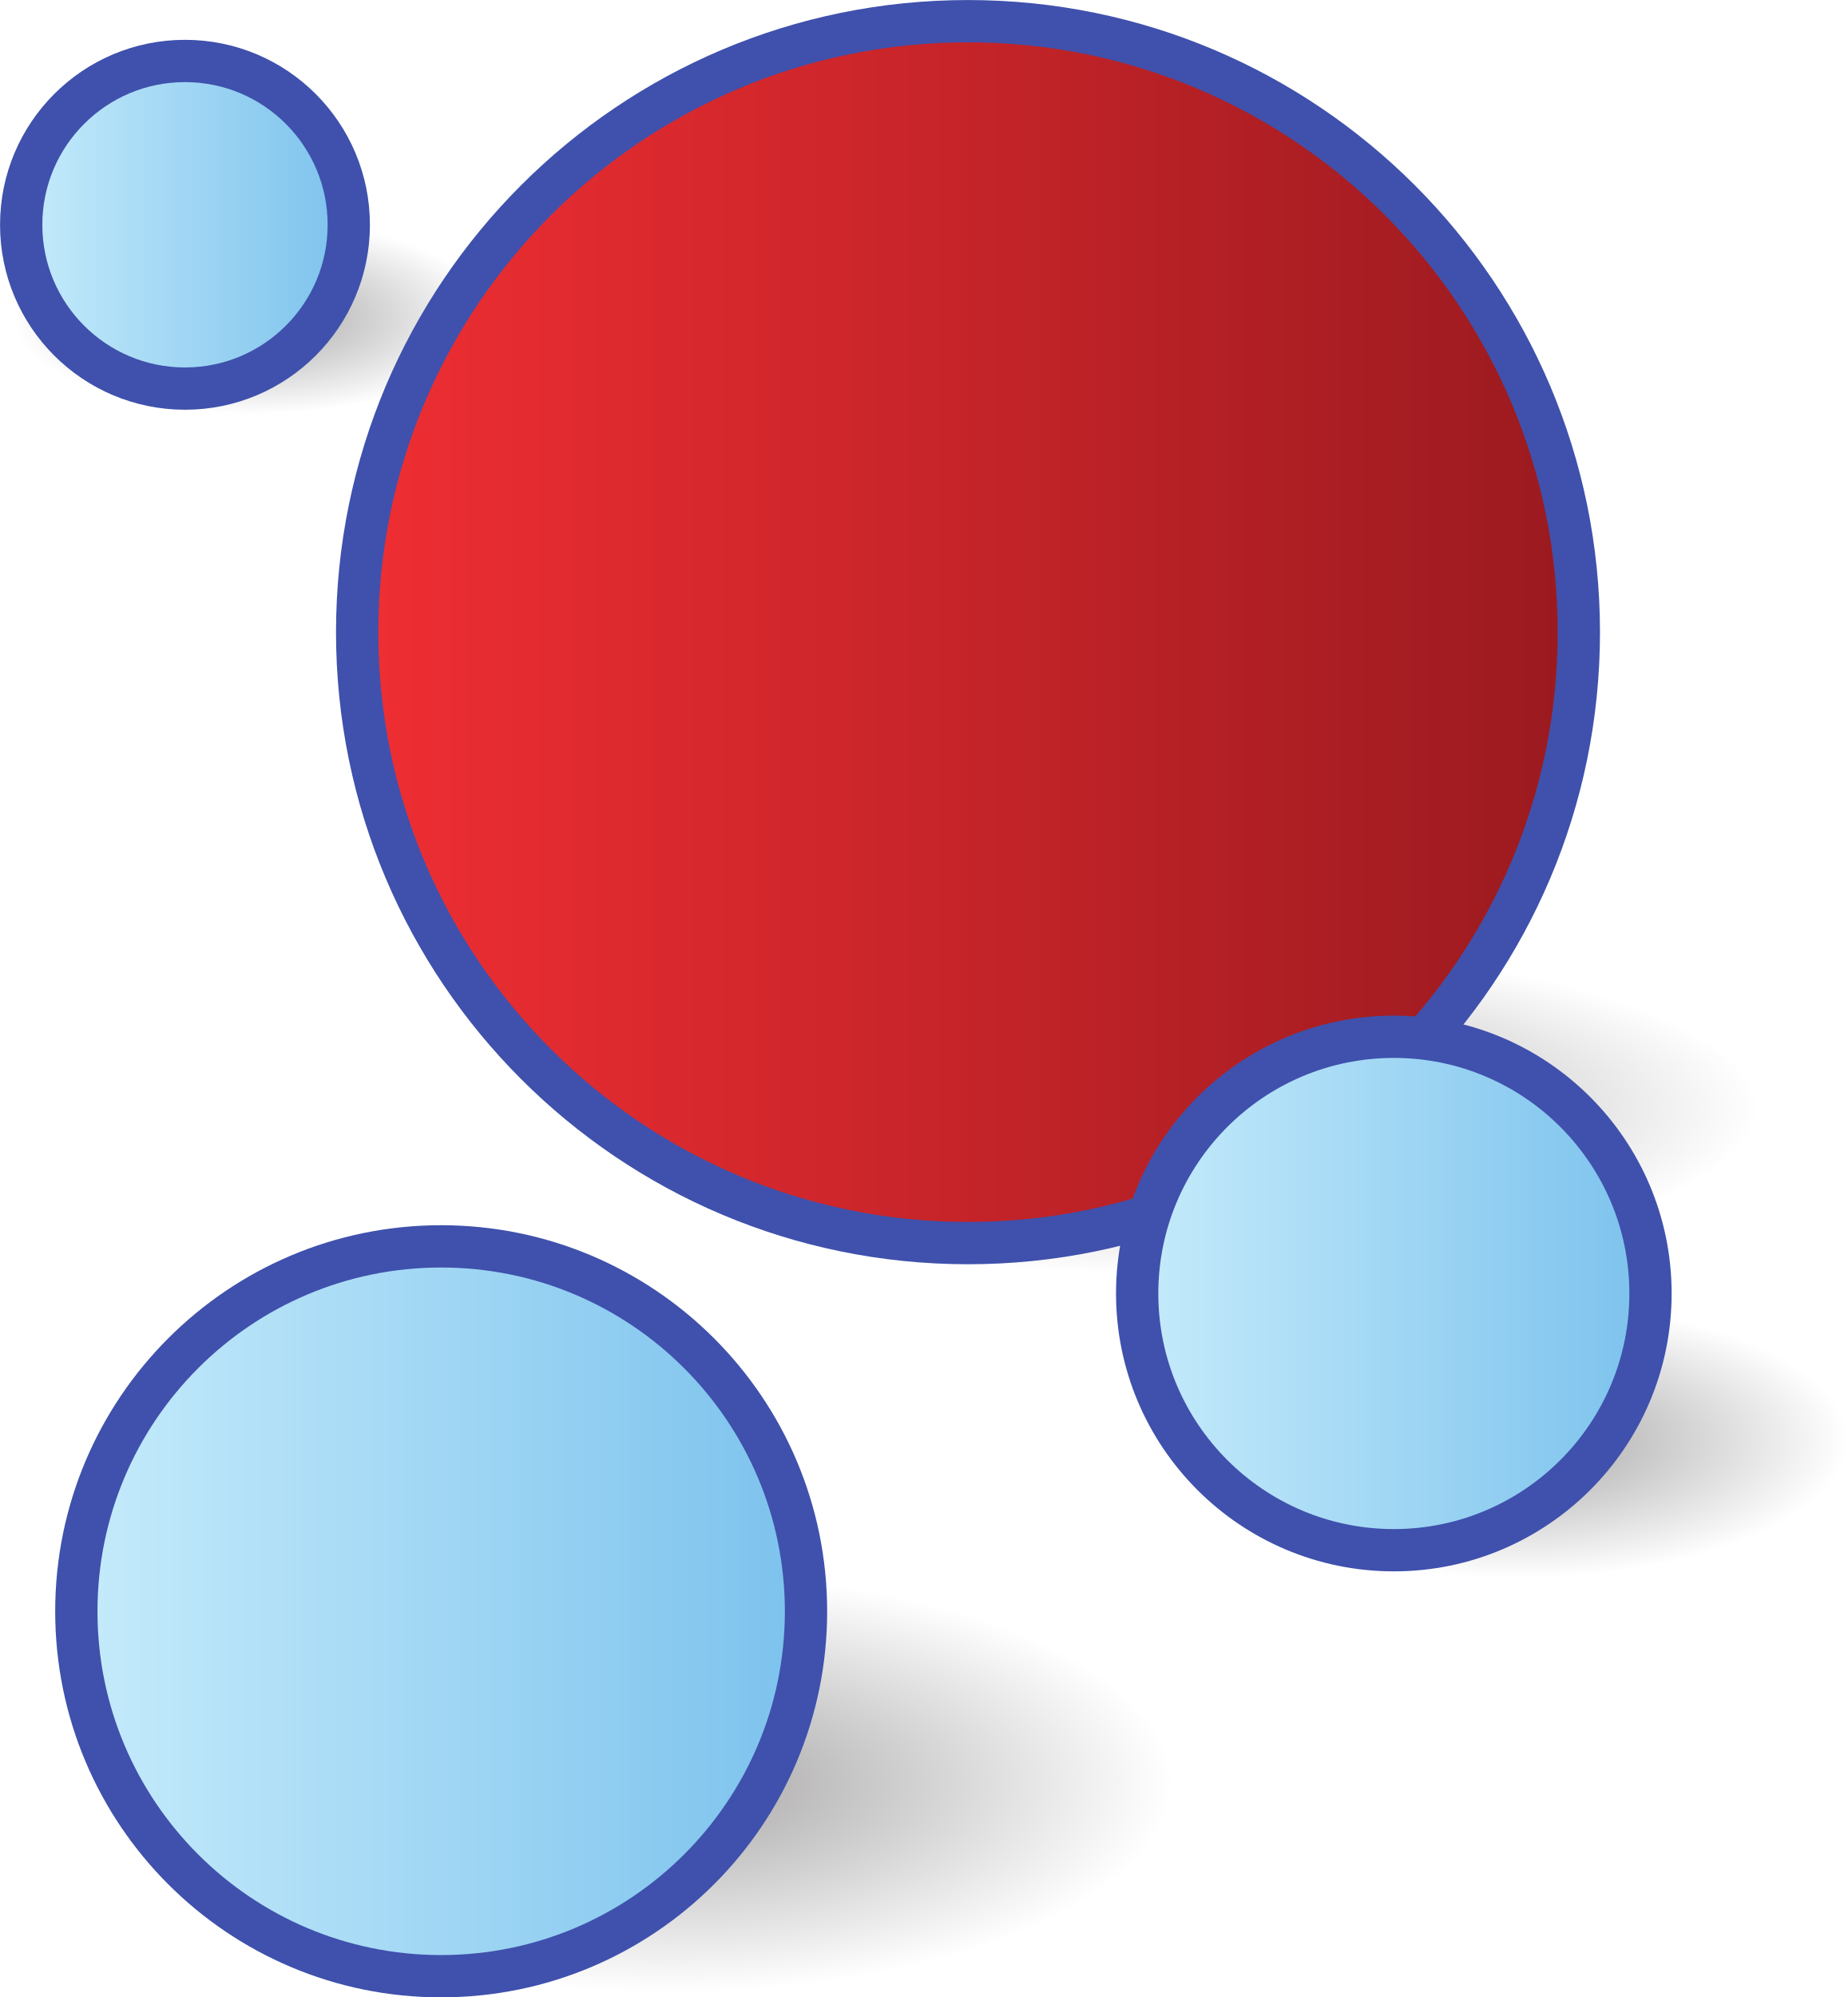
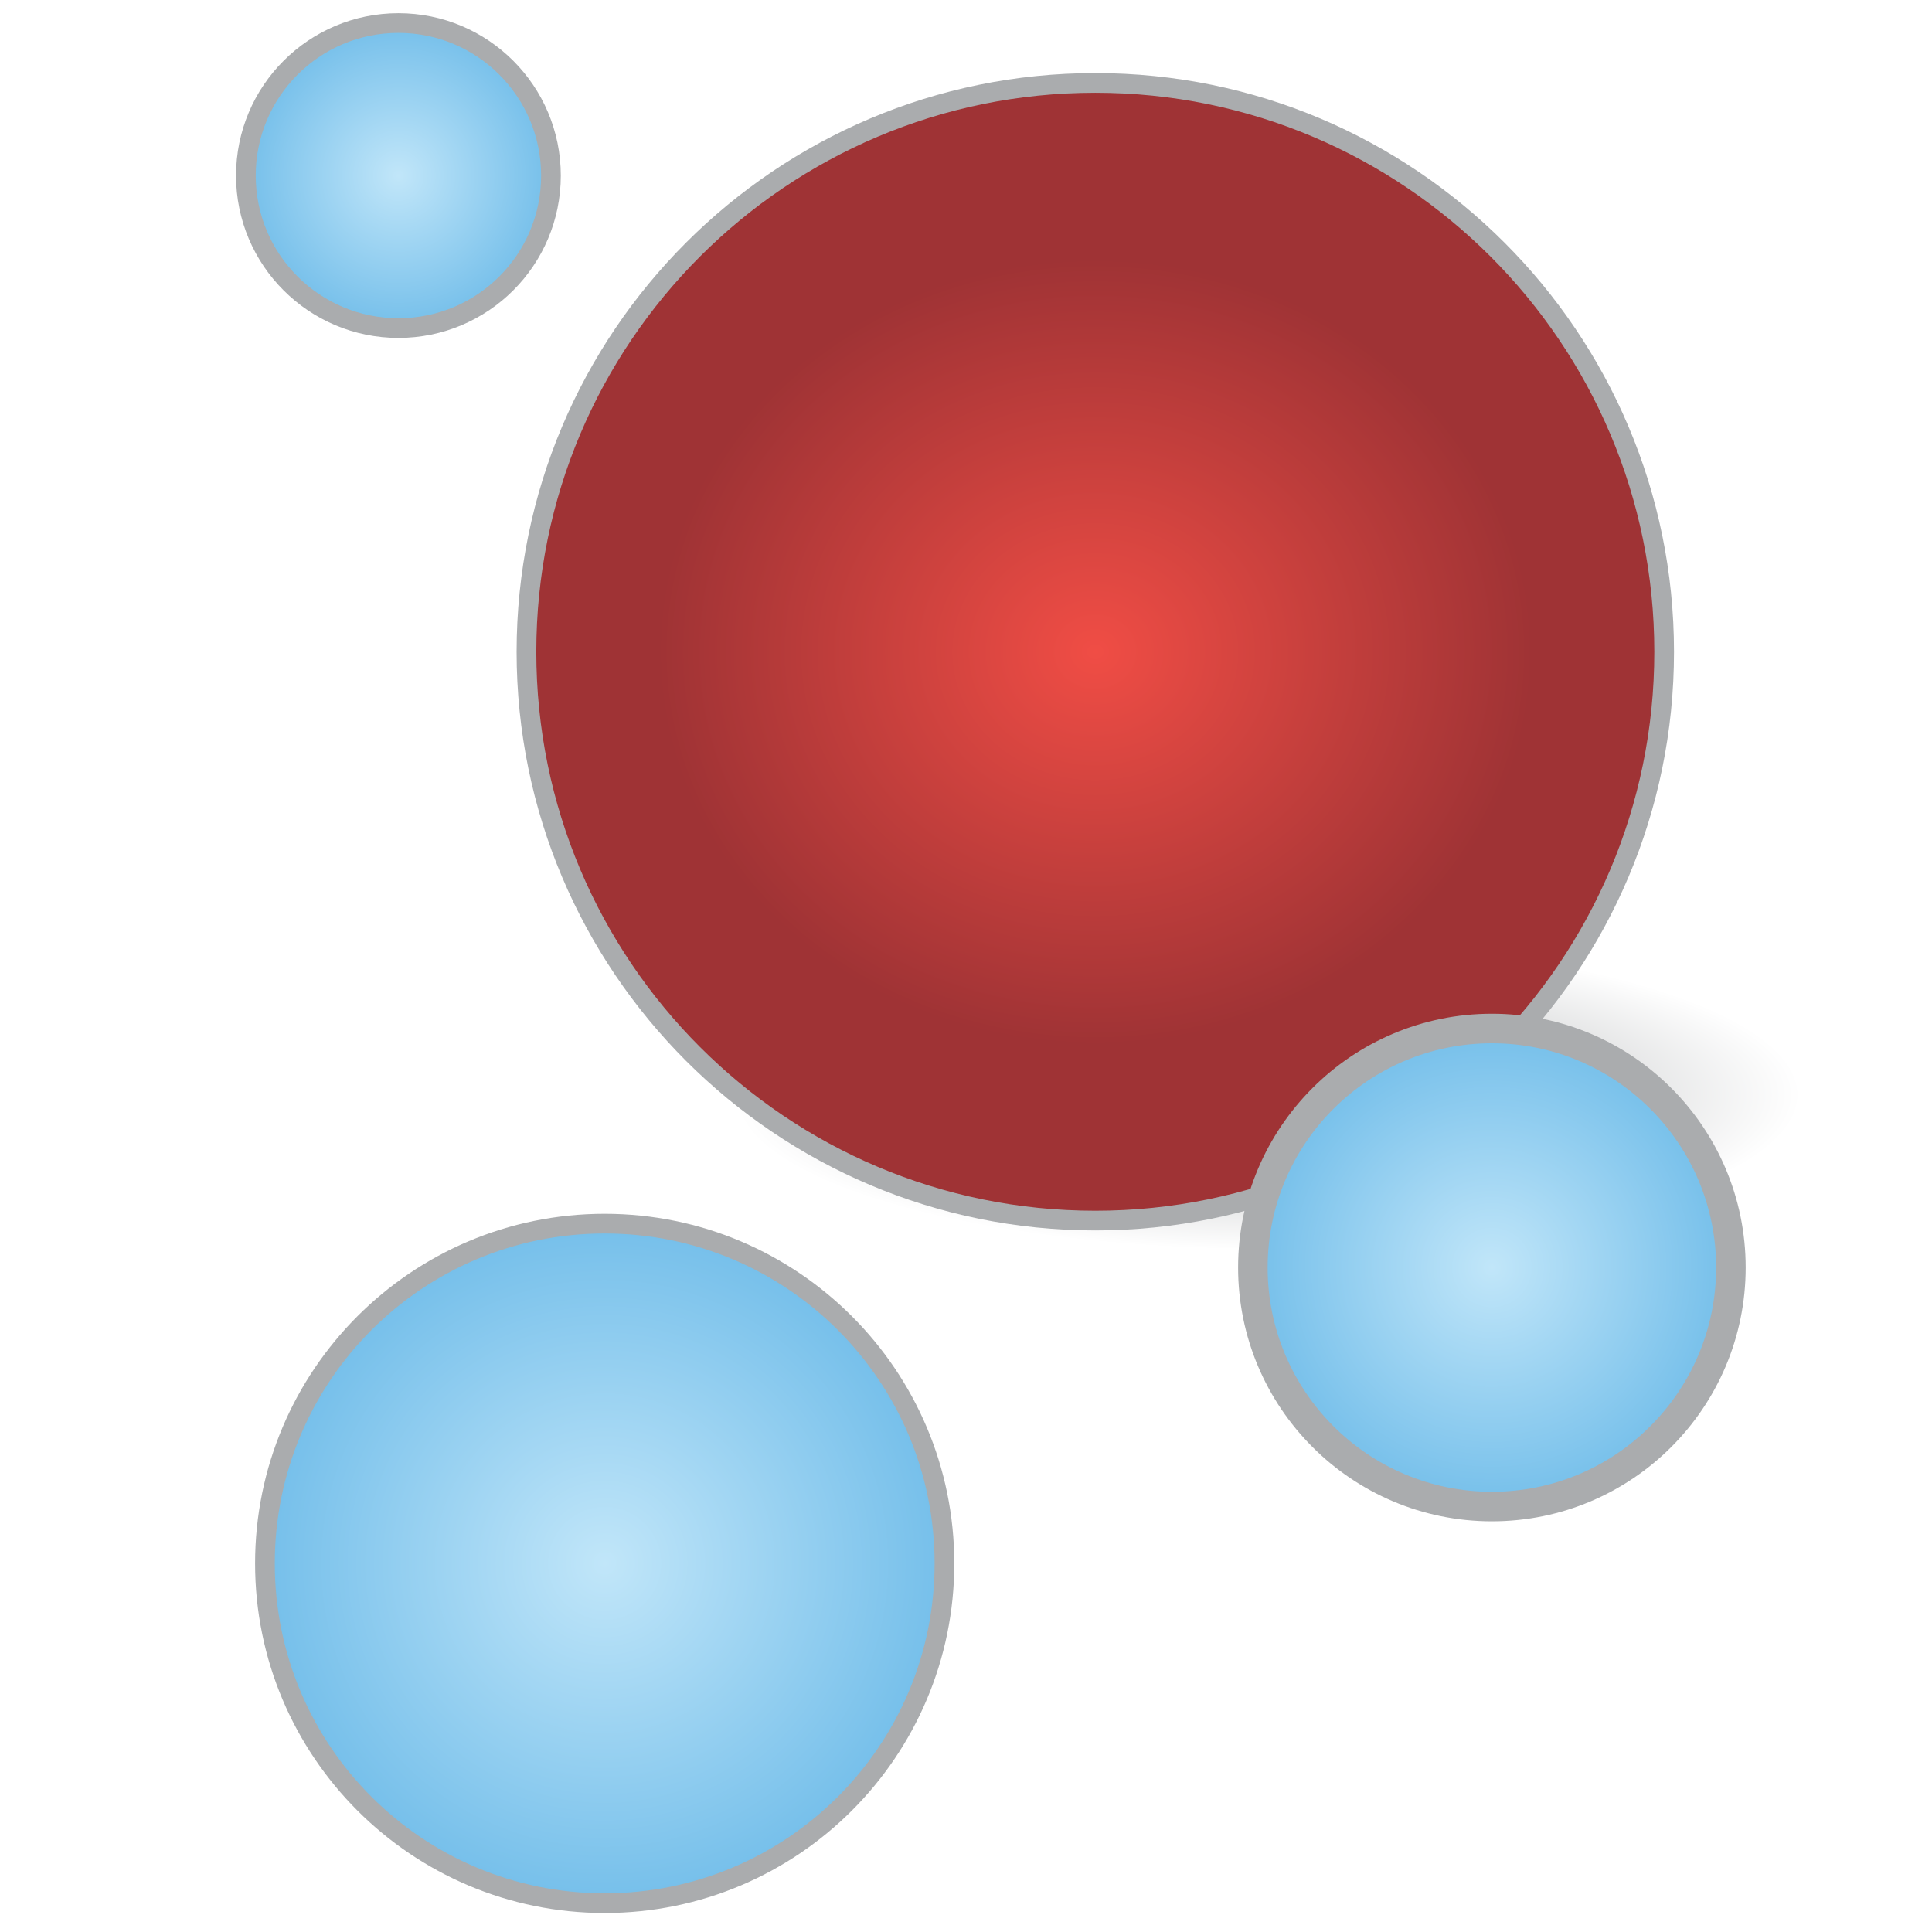
- <svg xmlns="http://www.w3.org/2000/svg" version="1.1" width="27.76" height="29.995" id="svg10410">
-   <defs id="defs10412">
-     <clipPath id="clipPath1042">
-       <path d="m 55.311,1103.921 c 0,-2.137 1.735,-3.873 3.874,-3.873 l 0,0 c 2.14,0 3.874,1.736 3.874,3.873 l 0,0 c 0,2.14 -1.734,3.875 -3.874,3.875 l 0,0 c -2.139,0 -3.874,-1.735 -3.874,-3.875" id="path1044" />
+ <svg xmlns="http://www.w3.org/2000/svg" version="1.1" width="30" height="30" id="svg2" xml:space="preserve">
+   <defs id="defs6">
+     <clipPath id="clipPath16">
+       <path d="m 15.781,21.579 c 0,-2.175 6.034,-3.933 13.476,-3.933 l 0,0 c 7.441,0 13.474,1.758 13.474,3.933 l 0,0 c 0,2.169 -6.033,3.927 -13.474,3.927 l 0,0 c -7.442,0 -13.476,-1.758 -13.476,-3.927" id="path18" />
    </clipPath>
-     <linearGradient x1="0" y1="0" x2="1" y2="0" id="linearGradient1050" gradientUnits="userSpaceOnUse" gradientTransform="matrix(7.747559,0,0,-7.747559,55.31152,1103.922)" spreadMethod="pad">
-       <stop id="stop1052" style="stop-color:#c5ebfb;stop-opacity:1" offset="0" />
-       <stop id="stop1054" style="stop-color:#7cc2ed;stop-opacity:1" offset="1" />
-     </linearGradient>
-     <clipPath id="clipPath1030">
-       <path d="m 0,1505.001 539.578,0 L 539.578,0 0,0 0,1505.001 z" id="path1032" />
+     <radialGradient cx="0" cy="0" r="1" fx="0" fy="0" id="radialGradient24" gradientUnits="userSpaceOnUse" gradientTransform="matrix(13.4776,0,0,-3.929062,29.25684,21.57617)" spreadMethod="pad">
+       <stop id="stop26" style="stop-color:#aaacae;stop-opacity:1" offset="0" />
+       <stop id="stop28" style="stop-color:#ffffff;stop-opacity:1" offset="1" />
+     </radialGradient>
+     <clipPath id="clipPath36">
+       <path d="m 10.437,32.825 c 0,-7.975 6.468,-14.444 14.447,-14.444 l 0,0 c 7.975,0 14.448,6.469 14.448,14.444 l 0,0 c 0,7.98 -6.473,14.449 -14.448,14.449 l 0,0 c -7.979,0 -14.447,-6.469 -14.447,-14.449" id="path38" />
    </clipPath>
-     <clipPath id="clipPath1010">
-       <path d="m 80.886,1076.188 c 0,-3.35 2.718,-6.069 6.07,-6.069 l 0,0 c 3.351,0 6.071,2.719 6.071,6.069 l 0,0 c 0,3.352 -2.72,6.072 -6.071,6.072 l 0,0 c -3.352,0 -6.07,-2.72 -6.07,-6.072" id="path1012" />
+     <radialGradient cx="0" cy="0" r="1" fx="0" fy="0" id="radialGradient44" gradientUnits="userSpaceOnUse" gradientTransform="matrix(14.44702,0,0,-13.00232,24.88477,32.82764)" spreadMethod="pad">
+       <stop id="stop46" style="stop-color:#f04d45;stop-opacity:1" offset="0" />
+       <stop id="stop48" style="stop-color:#9f3335;stop-opacity:1" offset="0.768" />
+       <stop id="stop50" style="stop-color:#9f3335;stop-opacity:1" offset="0.768" />
+       <stop id="stop52" style="stop-color:#9f3335;stop-opacity:1" offset="1" />
+     </radialGradient>
+     <clipPath id="clipPath60">
+       <path d="M 0,50 50,50 50,0 0,0 0,50 z" id="path62" />
    </clipPath>
-     <linearGradient x1="0" y1="0" x2="1" y2="0" id="linearGradient1018" gradientUnits="userSpaceOnUse" gradientTransform="matrix(12.14111,0,0,-12.14111,80.88574,1076.189)" spreadMethod="pad">
-       <stop id="stop1020" style="stop-color:#c5ebfb;stop-opacity:1" offset="0" />
-       <stop id="stop1022" style="stop-color:#7cc2ed;stop-opacity:1" offset="1" />
-     </linearGradient>
-     <clipPath id="clipPath998">
-       <path d="m 0,1505.001 539.578,0 L 539.578,0 0,0 0,1505.001 z" id="path1000" />
+     <clipPath id="clipPath72">
+       <path d="m 3.794,9.672 c 0,-4.763 3.863,-8.627 8.629,-8.627 l 0,0 c 4.763,0 8.63,3.864 8.63,8.627 l 0,0 c 0,4.767 -3.867,8.63 -8.63,8.63 l 0,0 c -4.766,0 -8.629,-3.863 -8.629,-8.63" id="path74" />
    </clipPath>
-     <clipPath id="clipPath978">
-       <path d="m 55.795,1068.673 c 0,-4.764 3.862,-8.627 8.628,-8.627 l 0,0 c 4.764,0 8.63,3.863 8.63,8.627 l 0,0 c 0,4.766 -3.866,8.631 -8.63,8.631 l 0,0 c -4.766,0 -8.628,-3.865 -8.628,-8.631" id="path980" />
+     <radialGradient cx="0" cy="0" r="1" fx="0" fy="0" id="radialGradient80" gradientUnits="userSpaceOnUse" gradientTransform="matrix(8.62915,0,0,-8.62915,12.42383,9.673828)" spreadMethod="pad">
+       <stop id="stop82" style="stop-color:#c1e6f9;stop-opacity:1" offset="0" />
+       <stop id="stop84" style="stop-color:#75bfea;stop-opacity:1" offset="1" />
+     </radialGradient>
+     <clipPath id="clipPath92">
+       <path d="M 0,50 50,50 50,0 0,0 0,50 z" id="path94" />
    </clipPath>
-     <linearGradient x1="0" y1="0" x2="1" y2="0" id="linearGradient986" gradientUnits="userSpaceOnUse" gradientTransform="matrix(17.25879,0,0,-17.25879,55.79443,1068.675)" spreadMethod="pad">
-       <stop id="stop988" style="stop-color:#c5ebfb;stop-opacity:1" offset="0" />
-       <stop id="stop990" style="stop-color:#7cc2ed;stop-opacity:1" offset="1" />
-     </linearGradient>
-     <clipPath id="clipPath966">
-       <path d="m 0,1505.001 539.578,0 L 539.578,0 0,0 0,1505.001 z" id="path968" />
+     <clipPath id="clipPath104">
+       <path d="m 28.885,17.187 c 0,-3.35 2.719,-6.068 6.072,-6.068 l 0,0 c 3.35,0 6.07,2.718 6.07,6.068 l 0,0 c 0,3.352 -2.72,6.072 -6.07,6.072 l 0,0 c -3.353,0 -6.072,-2.72 -6.072,-6.072" id="path106" />
    </clipPath>
-     <clipPath id="clipPath946">
-       <path d="m 62.437,1091.826 c 0,-7.976 6.468,-14.444 14.446,-14.444 l 0,0 c 7.976,0 14.448,6.468 14.448,14.444 l 0,0 c 0,7.979 -6.472,14.45 -14.448,14.45 l 0,0 c -7.978,0 -14.446,-6.471 -14.446,-14.45" id="path948" />
+     <radialGradient cx="0" cy="0" r="1" fx="0" fy="0" id="radialGradient112" gradientUnits="userSpaceOnUse" gradientTransform="matrix(6.070312,0,0,-6.070312,34.95703,17.18848)" spreadMethod="pad">
+       <stop id="stop114" style="stop-color:#c1e6f9;stop-opacity:1" offset="0" />
+       <stop id="stop116" style="stop-color:#75bfea;stop-opacity:1" offset="1" />
+     </radialGradient>
+     <clipPath id="clipPath124">
+       <path d="M 0,50 50,50 50,0 0,0 0,50 z" id="path126" />
    </clipPath>
-     <linearGradient x1="0" y1="0" x2="1" y2="0" id="linearGradient954" gradientUnits="userSpaceOnUse" gradientTransform="matrix(28.89453,0,0,-28.89453,62.43701,1091.829)" spreadMethod="pad">
-       <stop id="stop956" style="stop-color:#ef2e33;stop-opacity:1" offset="0" />
-       <stop id="stop958" style="stop-color:#9a1a1f;stop-opacity:1" offset="1" />
-     </linearGradient>
-     <clipPath id="clipPath926">
-       <path d="m 55.139,1101.747 c 0,-1.277 2.987,-2.308 6.672,-2.308 l 0,0 c 3.686,0 6.674,1.031 6.674,2.308 l 0,0 c 0,1.274 -2.988,2.305 -6.674,2.305 l 0,0 c -3.685,0 -6.672,-1.031 -6.672,-2.305" id="path928" />
+     <clipPath id="clipPath136">
+       <path d="m 3.311,44.92 c 0,-2.138 1.735,-3.872 3.874,-3.872 l 0,0 c 2.14,0 3.874,1.734 3.874,3.872 l 0,0 c 0,2.14 -1.734,3.875 -3.874,3.875 l 0,0 c -2.139,0 -3.874,-1.735 -3.874,-3.875" id="path138" />
    </clipPath>
-     <radialGradient cx="0" cy="0" r="1" fx="0" fy="0" id="radialGradient934" gradientUnits="userSpaceOnUse" gradientTransform="matrix(6.672943,0,0,-2.306595,61.8125,1101.746)" spreadMethod="pad">
-       <stop id="stop936" style="stop-color:#a7a5a6;stop-opacity:1" offset="0" />
-       <stop id="stop938" style="stop-color:#ffffff;stop-opacity:1" offset="1" />
+     <radialGradient cx="0" cy="0" r="1" fx="0" fy="0" id="radialGradient144" gradientUnits="userSpaceOnUse" gradientTransform="matrix(3.873535,0,0,-3.873535,7.185547,44.92139)" spreadMethod="pad">
+       <stop id="stop146" style="stop-color:#c1e6f9;stop-opacity:1" offset="0" />
+       <stop id="stop148" style="stop-color:#75bfea;stop-opacity:1" offset="1" />
    </radialGradient>
-     <clipPath id="clipPath906">
-       <path d="m 67.782,1080.58 c 0,-2.175 6.87,-3.933 15.343,-3.933 l 0,0 c 8.473,0 15.344,1.758 15.344,3.933 l 0,0 c 0,2.169 -6.871,3.927 -15.344,3.927 l 0,0 c -8.473,0 -15.343,-1.758 -15.343,-3.927" id="path908" />
+     <clipPath id="clipPath156">
+       <path d="M 0,50 50,50 50,0 0,0 0,50 z" id="path158" />
    </clipPath>
-     <radialGradient cx="0" cy="0" r="1" fx="0" fy="0" id="radialGradient914" gradientUnits="userSpaceOnUse" gradientTransform="matrix(15.34596,0,0,-3.928894,83.12598,1080.577)" spreadMethod="pad">
-       <stop id="stop916" style="stop-color:#a7a5a6;stop-opacity:1" offset="0" />
-       <stop id="stop918" style="stop-color:#ffffff;stop-opacity:1" offset="1" />
-     </radialGradient>
-     <clipPath id="clipPath886">
-       <path d="m 82.839,1072.726 c 0,-1.809 3.506,-3.272 7.832,-3.272 l 0,0 c 4.326,0 7.833,1.463 7.833,3.272 l 0,0 c 0,1.806 -3.507,3.269 -7.833,3.269 l 0,0 c -4.326,0 -7.832,-1.463 -7.832,-3.269" id="path888" />
-     </clipPath>
-     <radialGradient cx="0" cy="0" r="1" fx="0" fy="0" id="radialGradient894" gradientUnits="userSpaceOnUse" gradientTransform="matrix(7.834061,0,0,-3.269989,90.6709,1072.724)" spreadMethod="pad">
-       <stop id="stop896" style="stop-color:#a7a5a6;stop-opacity:1" offset="0" />
-       <stop id="stop898" style="stop-color:#ffffff;stop-opacity:1" offset="1" />
-     </radialGradient>
-     <clipPath id="clipPath866">
-       <path d="m 61.213,1064.622 c 0,-2.74 5.31,-4.956 11.86,-4.956 l 0,0 c 6.549,0 11.86,2.216 11.86,4.956 l 0,0 c 0,2.732 -5.311,4.948 -11.86,4.948 l 0,0 c -6.55,0 -11.86,-2.216 -11.86,-4.948" id="path868" />
-     </clipPath>
-     <radialGradient cx="0" cy="0" r="1" fx="0" fy="0" id="radialGradient874" gradientUnits="userSpaceOnUse" gradientTransform="matrix(11.8622,0,0,-4.951355,73.07227,1064.618)" spreadMethod="pad">
-       <stop id="stop876" style="stop-color:#a7a5a6;stop-opacity:1" offset="0" />
-       <stop id="stop878" style="stop-color:#ffffff;stop-opacity:1" offset="1" />
-     </radialGradient>
  </defs>
-   <g transform="translate(-347.1862,-532.8311)" id="layer1">
-     <g transform="matrix(0.6351935,0,0,-0.6351935,310.8281,1235.848)" id="g862">
-       <g clip-path="url(#clipPath866)" id="g864">
-         <g id="g870">
-           <g id="g872">
-             <path d="m 61.213,1064.622 c 0,-2.74 5.31,-4.956 11.86,-4.956 l 0,0 c 6.549,0 11.86,2.216 11.86,4.956 l 0,0 c 0,2.732 -5.311,4.948 -11.86,4.948 l 0,0 c -6.55,0 -11.86,-2.216 -11.86,-4.948" id="path880" style="fill:url(#radialGradient874);stroke:none" />
+   <g transform="matrix(1.25,0,0,-1.25,0,30)" id="g10">
+     <g transform="matrix(0.4891171,0,0,0.4891171,1.434935,-0.1526935)" id="g12">
+       <g clip-path="url(#clipPath16)" id="g14">
+         <g id="g20">
+           <g id="g22">
+             <path d="m 15.781,21.579 c 0,-2.175 6.034,-3.933 13.476,-3.933 l 0,0 c 7.441,0 13.474,1.758 13.474,3.933 l 0,0 c 0,2.169 -6.033,3.927 -13.474,3.927 l 0,0 c -7.442,0 -13.476,-1.758 -13.476,-3.927" id="path30" style="fill:url(#radialGradient24);stroke:none" />
          </g>
        </g>
      </g>
    </g>
-     <g transform="matrix(0.6351935,0,0,-0.6351935,312.3766,1235.848)" id="g882">
-       <g clip-path="url(#clipPath886)" id="g884">
-         <g id="g890">
-           <g id="g892">
-             <path d="m 82.839,1072.726 c 0,-1.809 3.506,-3.272 7.832,-3.272 l 0,0 c 4.326,0 7.833,1.463 7.833,3.272 l 0,0 c 0,1.806 -3.507,3.269 -7.833,3.269 l 0,0 c -4.326,0 -7.832,-1.463 -7.832,-3.269" id="path900" style="fill:url(#radialGradient894);stroke:none" />
+     <g transform="matrix(0.4891171,0,0,0.4891171,1.434935,-0.1526935)" id="g32">
+       <g clip-path="url(#clipPath36)" id="g34">
+         <g id="g40">
+           <g id="g42">
+             <path d="m 10.437,32.825 c 0,-7.975 6.468,-14.444 14.447,-14.444 l 0,0 c 7.975,0 14.448,6.469 14.448,14.444 l 0,0 c 0,7.98 -6.473,14.449 -14.448,14.449 l 0,0 c -7.979,0 -14.447,-6.469 -14.447,-14.449" id="path54" style="fill:url(#radialGradient44);stroke:none" />
          </g>
        </g>
      </g>
    </g>
-     <g transform="matrix(0.5757326,0,0,-0.6351935,316.9229,1235.848)" id="g902">
-       <g clip-path="url(#clipPath906)" id="g904">
-         <g id="g910">
-           <g id="g912">
-             <path d="m 67.782,1080.58 c 0,-2.175 6.87,-3.933 15.343,-3.933 l 0,0 c 8.473,0 15.344,1.758 15.344,3.933 l 0,0 c 0,2.169 -6.871,3.927 -15.344,3.927 l 0,0 c -8.473,0 -15.343,-1.758 -15.343,-3.927" id="path920" style="fill:url(#radialGradient914);stroke:none" />
+     <g transform="matrix(0.4891171,0,0,0.4891171,1.434935,-0.1526935)" id="g56">
+       <g clip-path="url(#clipPath60)" id="g58">
+         <g transform="translate(24.8838,47.2744)" id="g64">
+           <path d="m 0,0 c 7.976,0 14.448,-6.47 14.448,-14.449 0,-7.976 -6.472,-14.445 -14.448,-14.445 -7.979,0 -14.447,6.469 -14.447,14.445 C -14.447,-6.47 -7.979,0 0,0 z" id="path66" style="fill:none;stroke:#aaacae;stroke-width:0.5;stroke-linecap:butt;stroke-linejoin:miter;stroke-miterlimit:4;stroke-opacity:1;stroke-dasharray:none" />
+         </g>
+       </g>
+     </g>
+     <g transform="matrix(0.4891171,0,0,0.4891171,1.434935,-0.1526935)" id="g68">
+       <g clip-path="url(#clipPath72)" id="g70">
+         <g id="g76">
+           <g id="g78">
+             <path d="m 3.794,9.672 c 0,-4.763 3.863,-8.627 8.629,-8.627 l 0,0 c 4.763,0 8.63,3.864 8.63,8.627 l 0,0 c 0,4.767 -3.867,8.63 -8.63,8.63 l 0,0 c -4.766,0 -8.629,-3.863 -8.629,-8.63" id="path86" style="fill:url(#radialGradient80);stroke:none" />
          </g>
        </g>
      </g>
    </g>
-     <g transform="matrix(0.5375357,0,0,-0.6351935,317.756,1237.412)" id="g922">
-       <g clip-path="url(#clipPath926)" id="g924">
-         <g id="g930">
-           <g id="g932">
-             <path d="m 55.139,1101.747 c 0,-1.277 2.987,-2.308 6.672,-2.308 l 0,0 c 3.686,0 6.674,1.031 6.674,2.308 l 0,0 c 0,1.274 -2.988,2.305 -6.674,2.305 l 0,0 c -3.685,0 -6.672,-1.031 -6.672,-2.305" id="path940" style="fill:url(#radialGradient934);stroke:none" />
+     <g transform="matrix(0.4891171,0,0,0.4891171,1.434935,-0.1526935)" id="g88">
+       <g clip-path="url(#clipPath92)" id="g90">
+         <g transform="translate(12.4229,18.3027)" id="g96">
+           <path d="m 0,0 c 4.764,0 8.63,-3.864 8.63,-8.631 0,-4.764 -3.866,-8.627 -8.63,-8.627 -4.766,0 -8.628,3.863 -8.628,8.627 C -8.628,-3.864 -4.766,0 0,0 z" id="path98" style="fill:none;stroke:#aaacae;stroke-width:0.5;stroke-linecap:butt;stroke-linejoin:miter;stroke-miterlimit:4;stroke-opacity:1;stroke-dasharray:none" />
+         </g>
+       </g>
+     </g>
+     <g transform="matrix(0.4891171,0,0,0.4891171,1.434935,-0.1526935)" id="g100">
+       <g clip-path="url(#clipPath104)" id="g102">
+         <g id="g108">
+           <g id="g110">
+             <path d="m 28.885,17.187 c 0,-3.35 2.719,-6.068 6.072,-6.068 l 0,0 c 3.35,0 6.07,2.718 6.07,6.068 l 0,0 c 0,3.352 -2.72,6.072 -6.07,6.072 l 0,0 c -3.353,0 -6.072,-2.72 -6.072,-6.072" id="path118" style="fill:url(#radialGradient112);stroke:none" />
          </g>
        </g>
      </g>
    </g>
-     <g transform="matrix(0.6351935,0,0,-0.6351935,312.8925,1235.848)" clip-path="url(#clipPath946)" id="g944">
-       <g id="g950">
-         <g id="g952">
-           <path d="m 62.437,1091.826 c 0,-7.976 6.468,-14.444 14.446,-14.444 l 0,0 c 7.976,0 14.448,6.468 14.448,14.444 l 0,0 c 0,7.979 -6.472,14.45 -14.448,14.45 l 0,0 c -7.978,0 -14.446,-6.471 -14.446,-14.45" id="path960" style="fill:url(#linearGradient954);stroke:none" />
+     <g transform="matrix(0.4891171,0,0,0.4891171,1.434935,-0.1526935)" id="g120">
+       <g clip-path="url(#clipPath124)" id="g122">
+         <g transform="translate(34.957,23.2588)" id="g128">
+           <path d="m 0,0 c 3.35,0 6.07,-2.72 6.07,-6.071 0,-3.351 -2.72,-6.07 -6.07,-6.07 -3.354,0 -6.071,2.719 -6.071,6.07 C -6.071,-2.72 -3.354,0 0,0 z" id="path130" style="fill:none;stroke:#aaacae;stroke-width:0.75;stroke-linecap:butt;stroke-linejoin:miter;stroke-miterlimit:4;stroke-opacity:1;stroke-dasharray:none" />
        </g>
      </g>
    </g>
-     <g transform="matrix(0.6351935,0,0,-0.6351935,312.8925,1235.848)" id="g962">
-       <g clip-path="url(#clipPath966)" id="g964">
-         <g transform="translate(76.8838,1106.275)" id="g970">
-           <path d="m 0,0 c 7.975,0 14.448,-6.47 14.448,-14.449 0,-7.976 -6.473,-14.445 -14.448,-14.445 -7.979,0 -14.447,6.469 -14.447,14.445 C -14.447,-6.47 -7.979,0 0,0 z" id="path972" style="fill:none;stroke:#3f51ac;stroke-width:1;stroke-linecap:butt;stroke-linejoin:miter;stroke-miterlimit:4;stroke-opacity:1;stroke-dasharray:none" />
-         </g>
-       </g>
-     </g>
-     <g transform="matrix(0.6351935,0,0,-0.6351935,312.8925,1235.848)" id="g974">
-       <g clip-path="url(#clipPath978)" id="g976">
-         <g id="g982">
-           <g id="g984">
-             <path d="m 55.795,1068.673 c 0,-4.764 3.862,-8.627 8.628,-8.627 l 0,0 c 4.764,0 8.63,3.863 8.63,8.627 l 0,0 c 0,4.766 -3.866,8.631 -8.63,8.631 l 0,0 c -4.766,0 -8.628,-3.865 -8.628,-8.631" id="path992" style="fill:url(#linearGradient986);stroke:none" />
+     <g transform="matrix(0.4891171,0,0,0.4891171,1.434935,-0.1526935)" id="g132">
+       <g clip-path="url(#clipPath136)" id="g134">
+         <g id="g140">
+           <g id="g142">
+             <path d="m 3.311,44.92 c 0,-2.138 1.735,-3.872 3.874,-3.872 l 0,0 c 2.14,0 3.874,1.734 3.874,3.872 l 0,0 c 0,2.14 -1.734,3.875 -3.874,3.875 l 0,0 c -2.139,0 -3.874,-1.735 -3.874,-3.875" id="path150" style="fill:url(#radialGradient144);stroke:none" />
          </g>
        </g>
      </g>
    </g>
-     <g transform="matrix(0.6351935,0,0,-0.6351935,312.8925,1235.848)" id="g994">
-       <g clip-path="url(#clipPath998)" id="g996">
-         <g transform="translate(64.4229,1077.304)" id="g1002">
-           <path d="m 0,0 c 4.764,0 8.63,-3.864 8.63,-8.631 0,-4.764 -3.866,-8.627 -8.63,-8.627 -4.766,0 -8.628,3.863 -8.628,8.627 C -8.628,-3.864 -4.766,0 0,0 z" id="path1004" style="fill:none;stroke:#3f51ac;stroke-width:1;stroke-linecap:butt;stroke-linejoin:miter;stroke-miterlimit:4;stroke-opacity:1;stroke-dasharray:none" />
+     <g transform="matrix(0.4891171,0,0,0.4891171,1.434935,-0.1526935)" id="g152">
+       <g clip-path="url(#clipPath156)" id="g154">
+         <g transform="translate(7.1851,48.7949)" id="g160">
+           <path d="M 0,0 C 2.14,0 3.874,-1.734 3.874,-3.875 3.874,-6.013 2.14,-7.747 0,-7.747 c -2.139,0 -3.874,1.734 -3.874,3.872 C -3.874,-1.734 -2.139,0 0,0 z" id="path162" style="fill:none;stroke:#aaacae;stroke-width:0.5;stroke-linecap:butt;stroke-linejoin:miter;stroke-miterlimit:4;stroke-opacity:1;stroke-dasharray:none" />
        </g>
      </g>
    </g>
-     <g transform="matrix(0.6351935,0,0,-0.6351935,312.8925,1235.848)" id="g1006">
-       <g clip-path="url(#clipPath1010)" id="g1008">
-         <g id="g1014">
-           <g id="g1016">
-             <path d="m 80.886,1076.188 c 0,-3.35 2.718,-6.069 6.07,-6.069 l 0,0 c 3.351,0 6.071,2.719 6.071,6.069 l 0,0 c 0,3.352 -2.72,6.072 -6.071,6.072 l 0,0 c -3.352,0 -6.07,-2.72 -6.07,-6.072" id="path1024" style="fill:url(#linearGradient1018);stroke:none" />
-           </g>
-         </g>
-       </g>
-     </g>
-     <g transform="matrix(0.6351935,0,0,-0.6351935,312.8925,1235.848)" id="g1026">
-       <g clip-path="url(#clipPath1030)" id="g1028">
-         <g transform="translate(86.9565,1082.26)" id="g1034">
-           <path d="m 0,0 c 3.351,0 6.07,-2.72 6.07,-6.071 0,-3.351 -2.719,-6.07 -6.07,-6.07 -3.353,0 -6.071,2.719 -6.071,6.07 C -6.071,-2.72 -3.353,0 0,0 z" id="path1036" style="fill:none;stroke:#3f51ac;stroke-width:1;stroke-linecap:butt;stroke-linejoin:miter;stroke-miterlimit:4;stroke-opacity:1;stroke-dasharray:none" />
-         </g>
-       </g>
-     </g>
-     <g transform="matrix(0.6351935,0,0,-0.6351935,312.3712,1237.412)" id="g1038">
-       <g clip-path="url(#clipPath1042)" id="g1040">
-         <g id="g1046">
-           <g id="g1048">
-             <path d="m 55.311,1103.921 c 0,-2.137 1.735,-3.873 3.874,-3.873 l 0,0 c 2.14,0 3.874,1.736 3.874,3.873 l 0,0 c 0,2.14 -1.734,3.875 -3.874,3.875 l 0,0 c -2.139,0 -3.874,-1.735 -3.874,-3.875" id="path1056" style="fill:url(#linearGradient1050);stroke:none" />
-           </g>
-         </g>
-       </g>
-     </g>
-     <g transform="matrix(0.6351935,0,0,-0.6351935,349.9652,533.7469)" id="g1066">
-       <path d="M 0,0 C 2.14,0 3.874,-1.734 3.874,-3.875 3.874,-6.013 2.14,-7.747 0,-7.747 c -2.139,0 -3.874,1.734 -3.874,3.872 C -3.874,-1.734 -2.139,0 0,0 z" id="path1068" style="fill:none;stroke:#3f51ac;stroke-width:1;stroke-linecap:butt;stroke-linejoin:miter;stroke-miterlimit:4;stroke-opacity:1;stroke-dasharray:none" />
-     </g>
  </g>
</svg>
